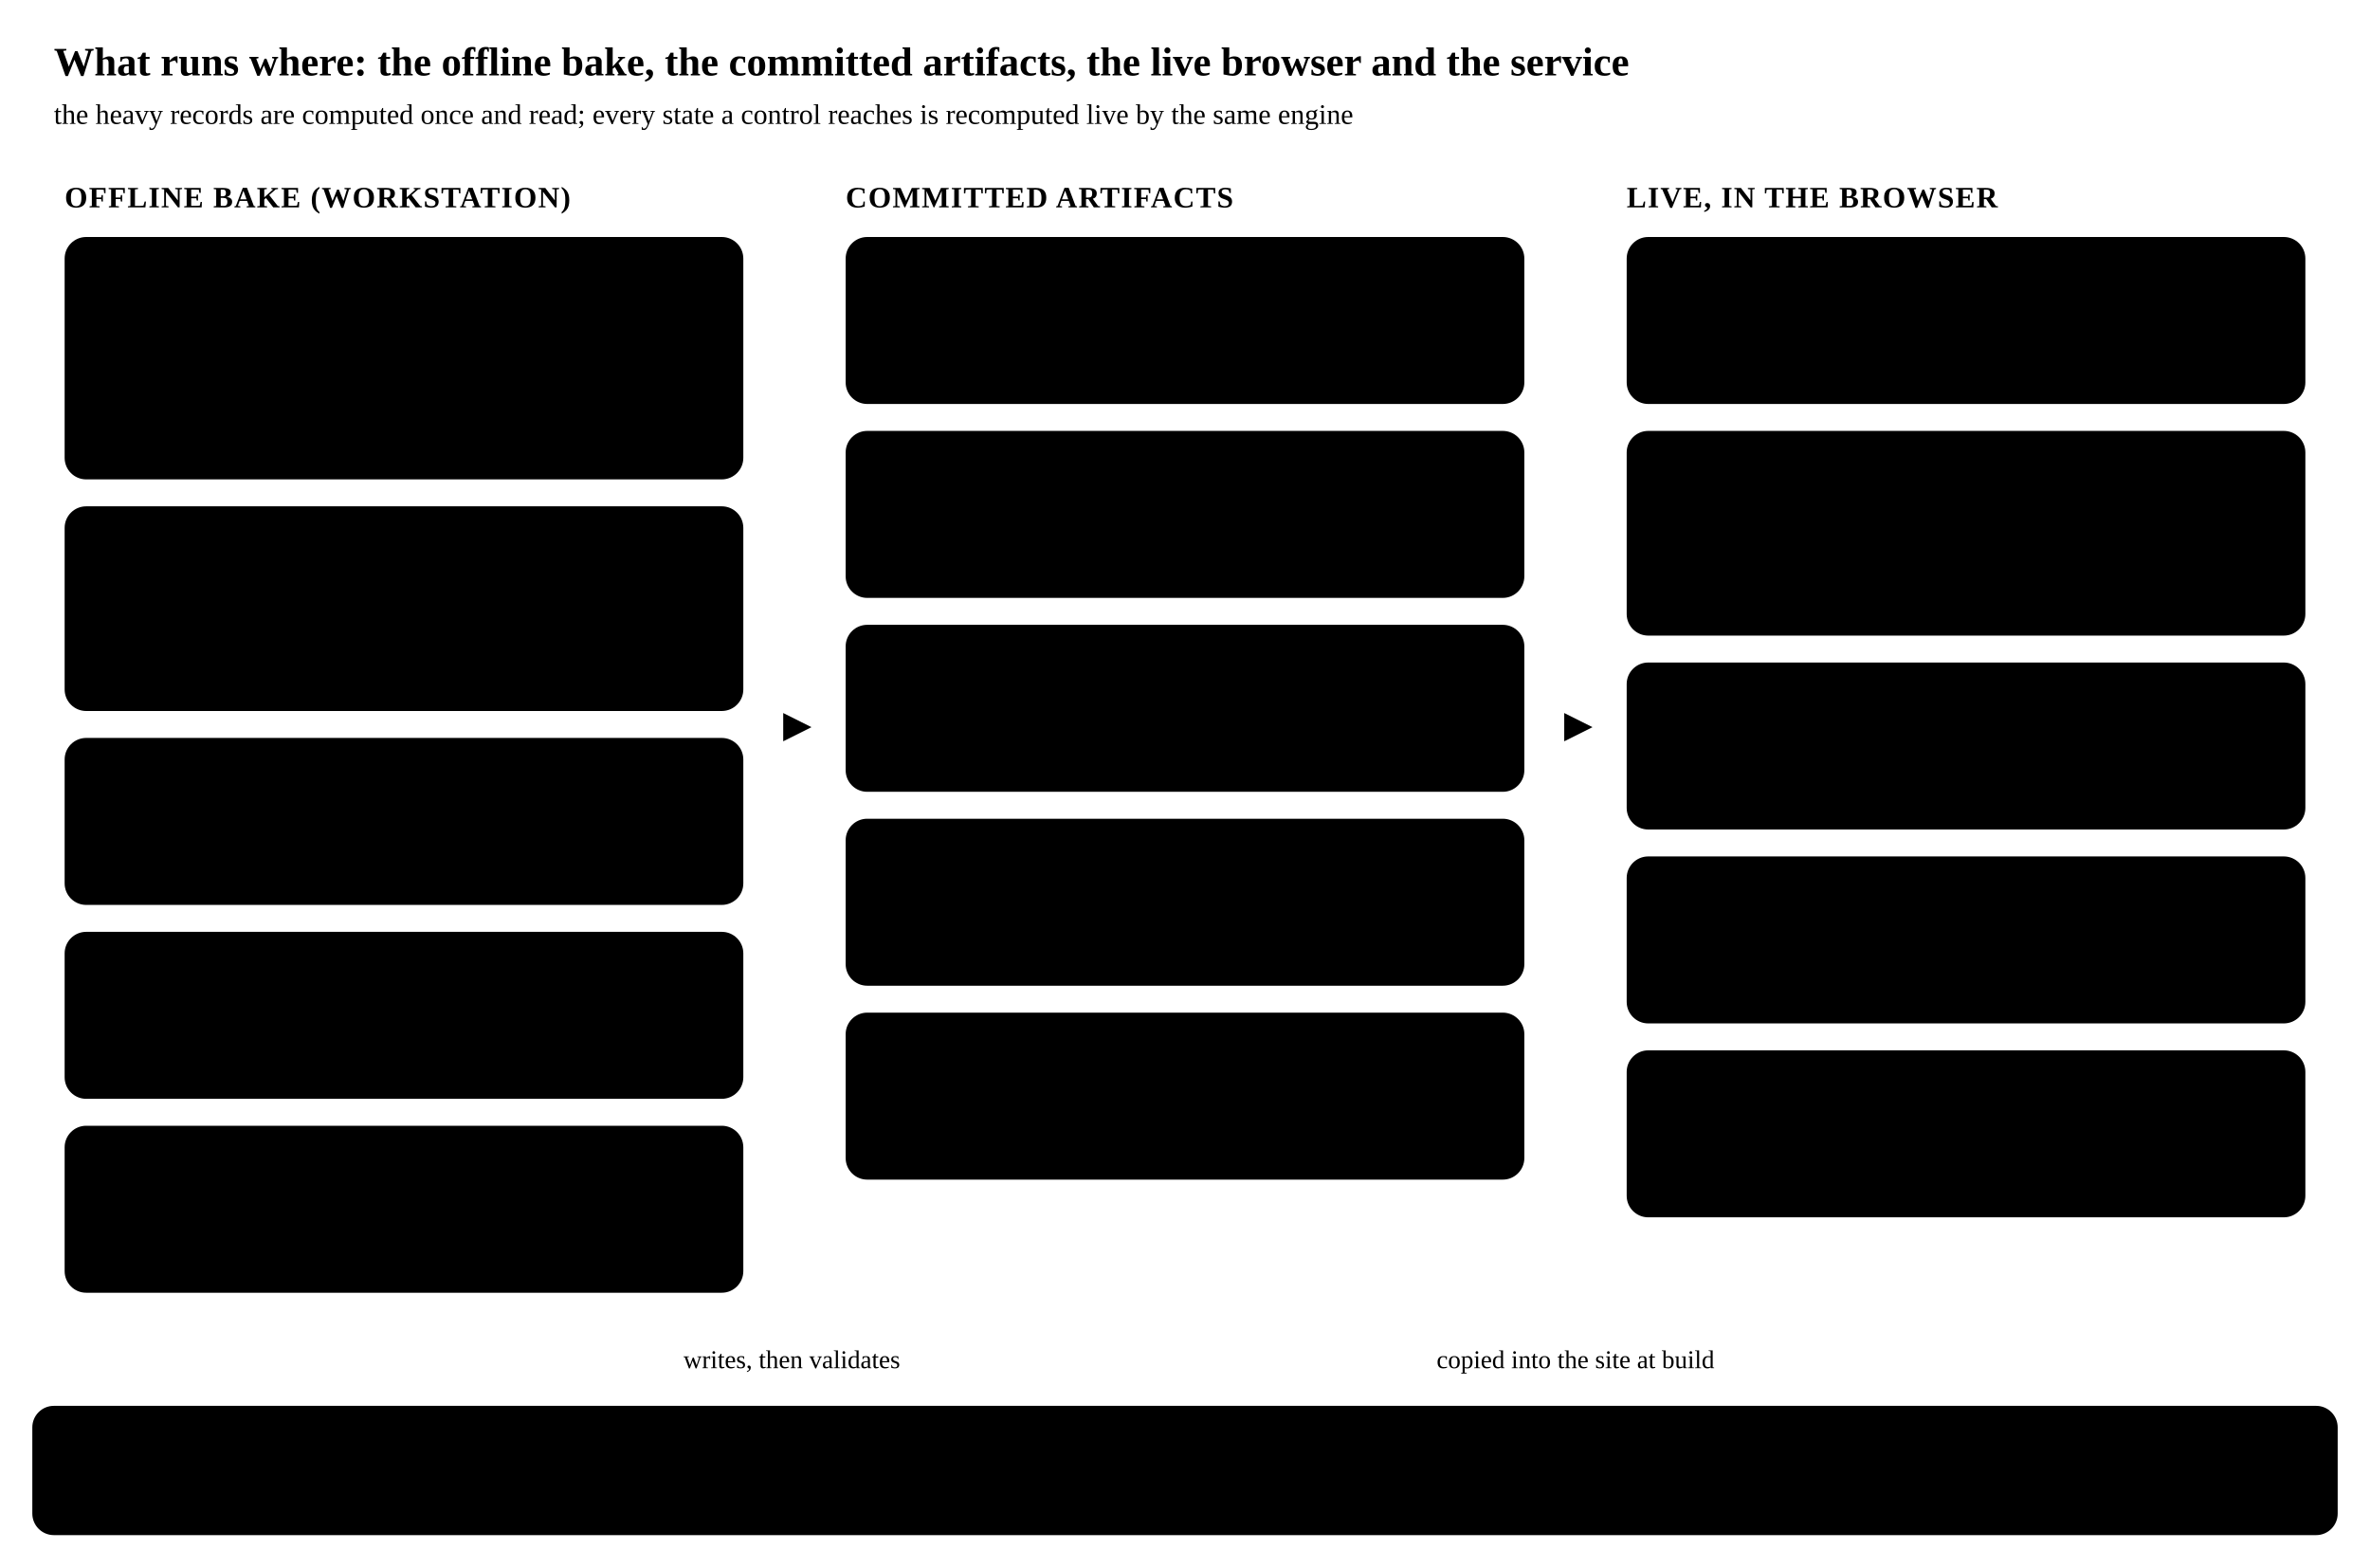
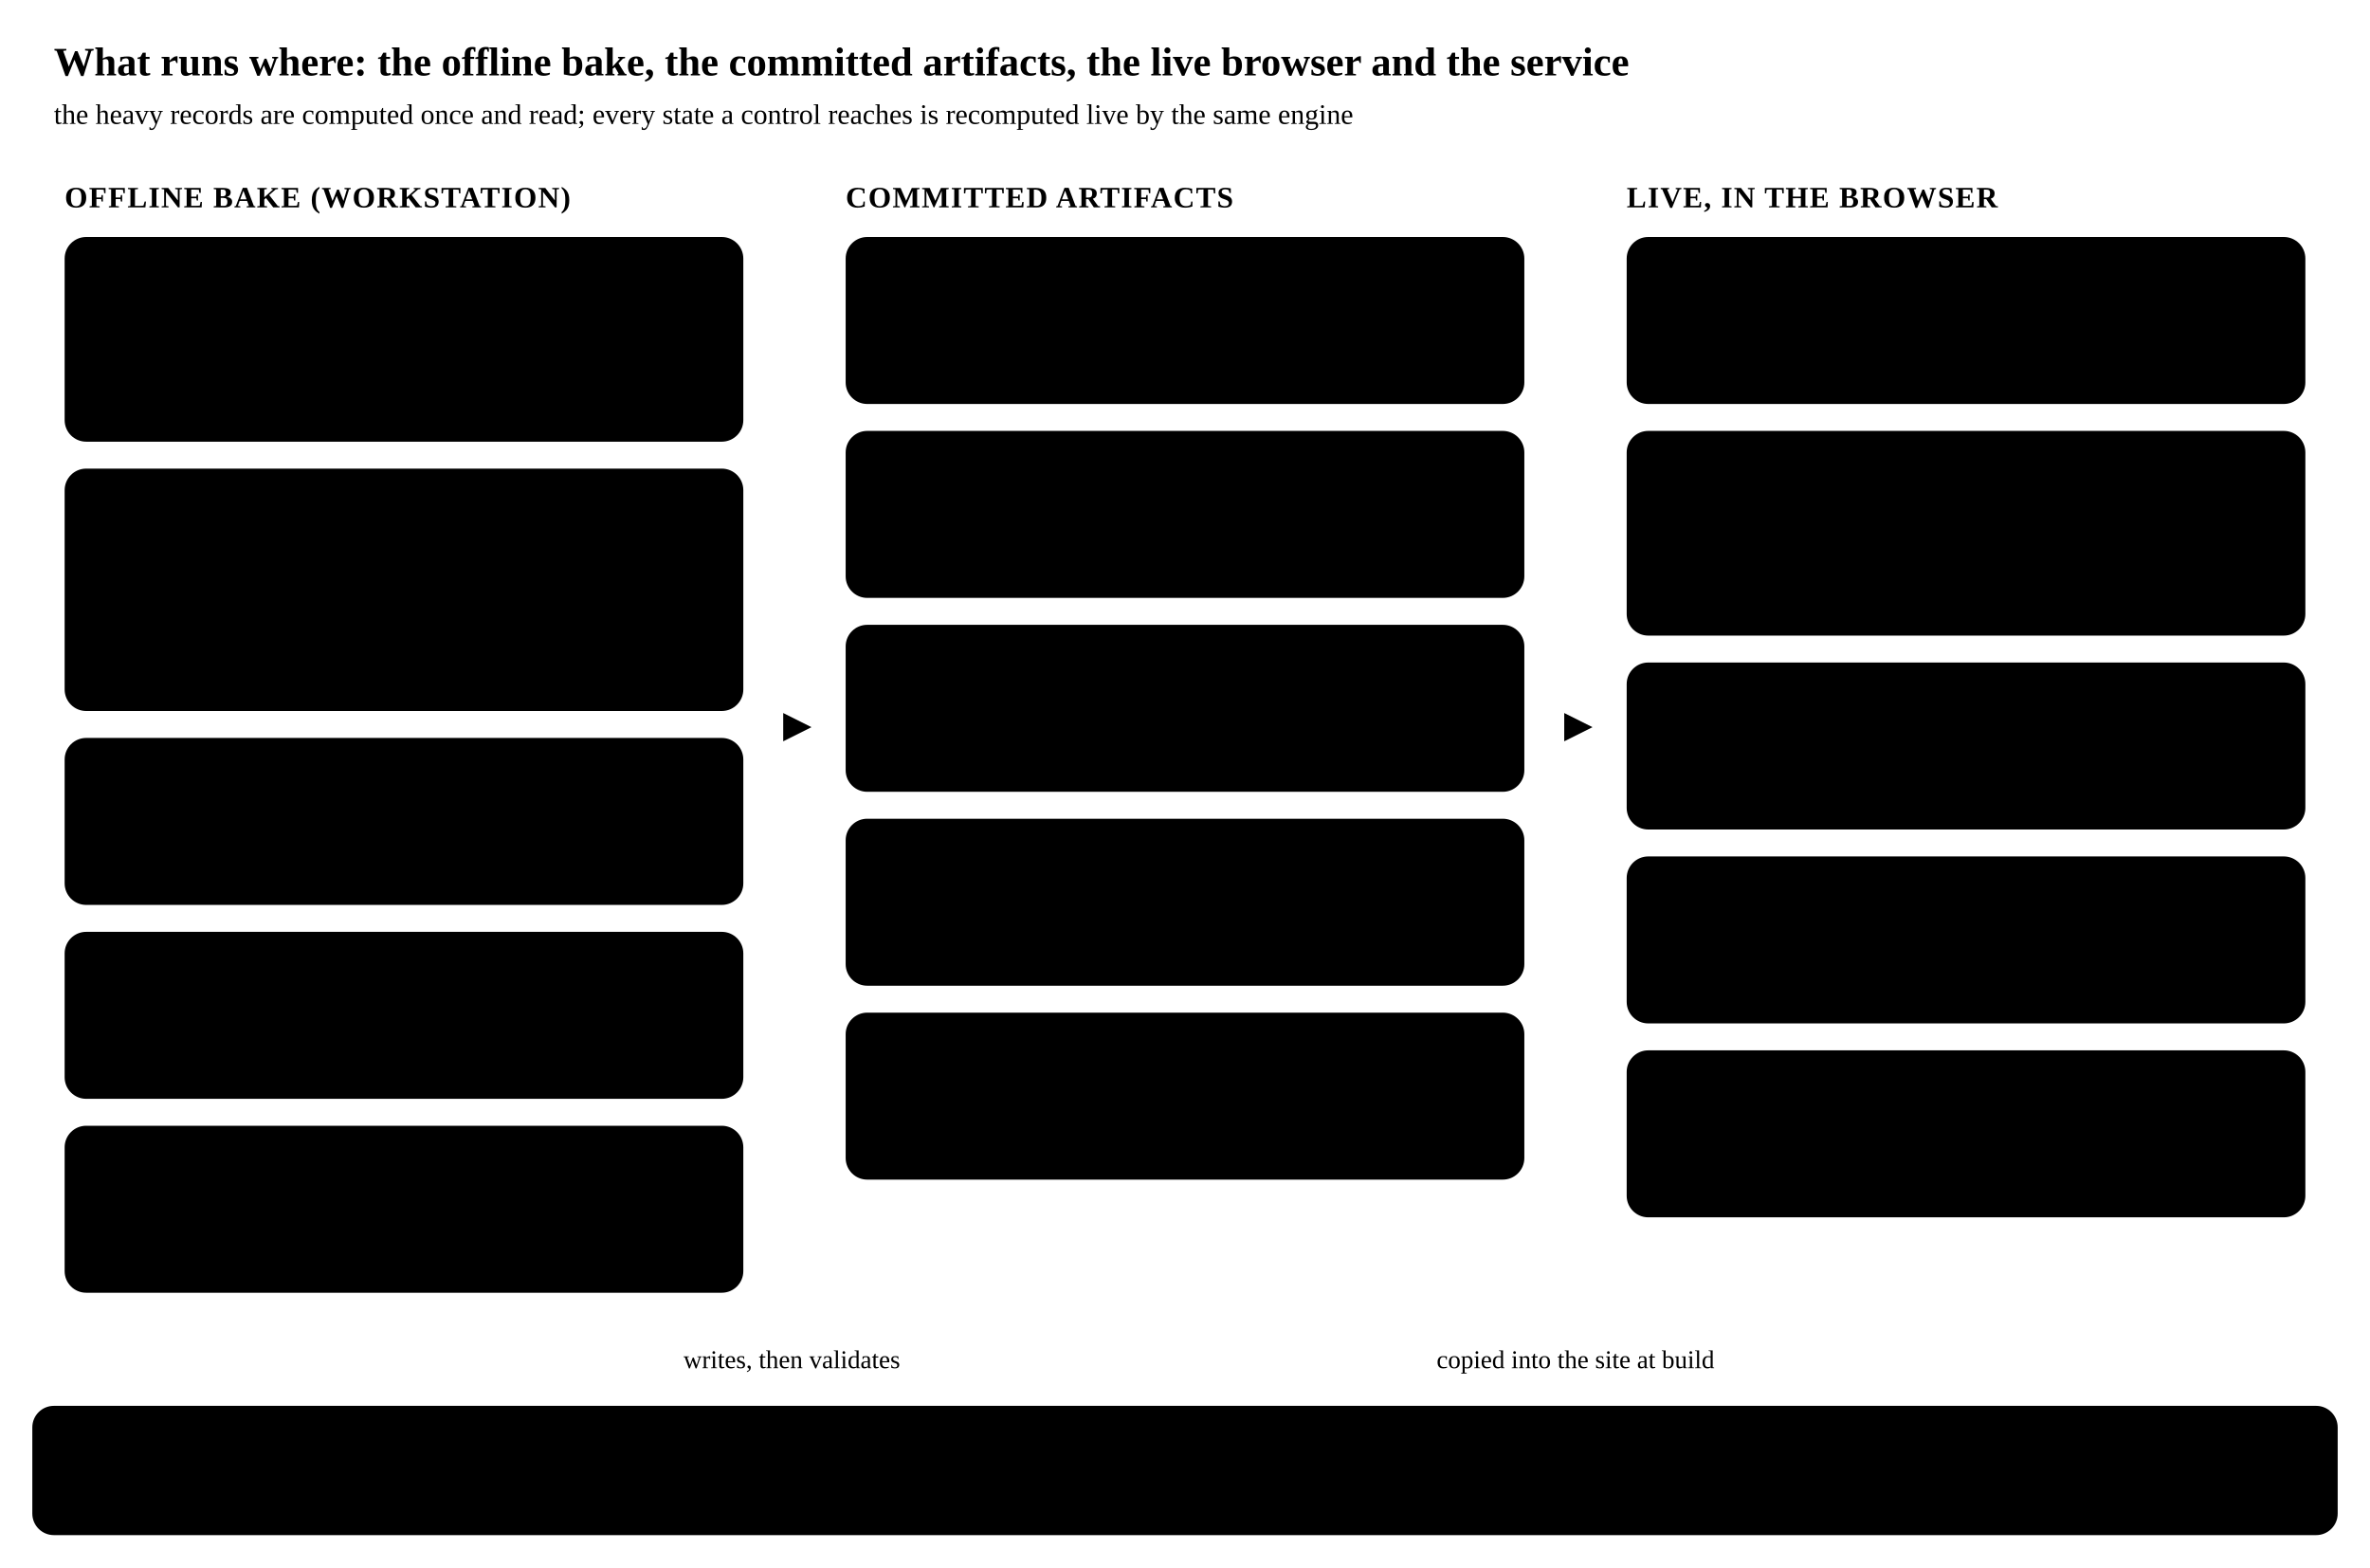
<svg xmlns="http://www.w3.org/2000/svg" viewBox="0 0 880 582" width="880" class="arch-svg" role="img" aria-label="What runs where: offline, committed, live and the service">
  <style>
    /* the page's tokens inside the app; CSS system colours where the file is shown as an image */
    .arch-svg { color-scheme: light dark; }
    .arch-svg text { font-family: var(--font-sans, Inter, "Segoe UI", system-ui, sans-serif); }
    .arch-svg .mono { font-family: var(--font-mono, ui-monospace, "Cascadia Mono", Consolas, monospace); }
    .arch-svg .bx { fill: var(--color-surface-2, Canvas); stroke: var(--color-border, GrayText); stroke-width: 1.2; }
    .arch-svg .bx-hi { stroke: var(--color-accent, LinkText); stroke-width: 1.6; }
    .arch-svg .bx-good { stroke: var(--color-good, LinkText); stroke-width: 1.6; }
    .arch-svg .bx-warn { stroke: var(--color-warn, GrayText); stroke-width: 1.6; }
    .arch-svg .band { fill: none; stroke: var(--color-border, GrayText); stroke-width: 1.2; stroke-dasharray: 5 4; }
    .arch-svg .bt { fill: var(--color-fg-subtle, GrayText); font-size: 11px; font-weight: 700; letter-spacing: 0.04em; }
    .arch-svg .h1 { fill: var(--color-fg, CanvasText); font-size: 15px; font-weight: 700; }
    .arch-svg .sub { fill: var(--color-fg-subtle, GrayText); font-size: 10.5px; }
    .arch-svg .ttl { fill: var(--color-fg, CanvasText); font-size: 12.5px; font-weight: 600; }
    .arch-svg .it { fill: var(--color-fg, CanvasText); font-size: 10.5px; }
    .arch-svg .cd { fill: var(--color-accent, LinkText); font-size: 10px; }
    .arch-svg .eq { fill: var(--color-fg, CanvasText); font-size: 10.5px; }
    .arch-svg .mu { fill: var(--color-fg-subtle, GrayText); font-size: 10px; font-style: italic; }
    .arch-svg .flow { fill: none; stroke: var(--color-fg-faint, GrayText); stroke-width: 1.5; }
    .arch-svg .flow-hi { fill: none; stroke: var(--color-accent, LinkText); stroke-width: 1.5; }
    .arch-svg .flow-dash { fill: none; stroke: var(--color-warn, GrayText); stroke-width: 1.5; stroke-dasharray: 5 4; }
    .arch-svg .lbl { fill: var(--color-fg-subtle, GrayText); font-size: 9.5px; }
    .arch-svg .chip { fill: var(--color-surface, Canvas); stroke: var(--color-border, GrayText); stroke-width: 1; }
    /* Standalone default: English. Inside the modal the shell's [data-arch-lang] rules decide. */
    svg .l-es { display: none; }
  </style>
  <defs>
    <marker id="of-arch-2" viewBox="0 0 8 8" refX="7" refY="4" markerWidth="7" markerHeight="7" orient="auto-start-reverse">
      <path d="M0,0 L8,4 L0,8 z" fill="var(--color-fg-faint, GrayText)" />
    </marker>
  </defs>
  <text class="h1 l-en" x="20" y="28">What runs where: the offline bake, the committed artifacts, the live browser and the service</text>
  <text class="h1 l-es" x="20" y="28">Qué corre dónde: horneado fuera de línea, artefactos versionados, navegador vivo y servicio</text>
  <text class="sub l-en" x="20" y="46">the heavy records are computed once and read; every state a control reaches is recomputed live by the same engine</text>
  <text class="sub l-es" x="20" y="46">los registros pesados se calculan una vez y se leen; cada estado que alcanza un control se recalcula en vivo con el mismo motor</text>
  <rect class="band" x="12" y="60" width="276" height="430" rx="10" />
  <text class="bt l-en" x="24" y="77">OFFLINE BAKE (WORKSTATION)</text>
  <text class="bt l-es" x="24" y="77">HORNEADO (ESTACIÓN DE TRABAJO)</text>
-   <rect class="bx bx-hi" x="24" y="88" width="252" height="90" rx="8" />
-   <text class="ttl l-en" x="36" y="107">Case stage</text>
-   <text class="ttl l-es" x="36" y="107">Etapa de casos</text>
-   <text class="it l-en" x="36" y="123">12 workers, every record seeded</text>
-   <text class="it l-es" x="36" y="123">12 procesos, todo sembrado</text>
-   <text class="it l-en" x="36" y="137">traces, optimizer, uncertainty</text>
-   <text class="it l-es" x="36" y="137">trazas, optimizador, incertidumbre</text>
-   <text class="it l-en" x="36" y="151">Sobol at the nominal state</text>
-   <text class="it l-es" x="36" y="151">Sobol en el estado nominal</text>
-   <text class="cd mono l-neutral" x="36" y="165">stages/cases.py</text>
-   <rect class="bx" x="24" y="188" width="252" height="76" rx="8" />
-   <text class="ttl l-en" x="36" y="207">Learning stage</text>
-   <text class="ttl l-es" x="36" y="207">Etapa de aprendizaje</text>
-   <text class="it l-en" x="36" y="223">3072 states, CUDA when present</text>
-   <text class="it l-es" x="36" y="223">3072 estados, CUDA si existe</text>
-   <text class="it l-en" x="36" y="237">5 models, guard, ONNX export</text>
-   <text class="it l-es" x="36" y="237">5 modelos, guardia, ONNX</text>
-   <text class="cd mono l-neutral" x="36" y="251">methods/learning.py</text>
+   <rect class="bx" x="24" y="88" width="252" height="76" rx="8" />
+   <text class="ttl l-en" x="36" y="107">Learning stage, first</text>
+   <text class="ttl l-es" x="36" y="107">Etapa de aprendizaje, primero</text>
+   <text class="it l-en" x="36" y="123">3072 states, CUDA when present</text>
+   <text class="it l-es" x="36" y="123">3072 estados, CUDA si existe</text>
+   <text class="it l-en" x="36" y="137">5 models, guard, ONNX, the screen</text>
+   <text class="it l-es" x="36" y="137">5 modelos, guardia, ONNX, el filtro</text>
+   <text class="cd mono l-neutral" x="36" y="151">methods/learning.py · screen.py</text>
+   <rect class="bx bx-hi" x="24" y="174" width="252" height="90" rx="8" />
+   <text class="ttl l-en" x="36" y="193">Case stage</text>
+   <text class="ttl l-es" x="36" y="193">Etapa de casos</text>
+   <text class="it l-en" x="36" y="209">12 workers, every record seeded</text>
+   <text class="it l-es" x="36" y="209">12 procesos, todo sembrado</text>
+   <text class="it l-en" x="36" y="223">traces, screened optimizer, weights</text>
+   <text class="it l-es" x="36" y="223">trazas, optimizador filtrado, pesos</text>
+   <text class="it l-en" x="36" y="237">uncertainty; Sobol at the nominal</text>
+   <text class="it l-es" x="36" y="237">incertidumbre; Sobol en el nominal</text>
+   <text class="cd mono l-neutral" x="36" y="251">stages/cases.py</text>
  <rect class="bx" x="24" y="274" width="252" height="62" rx="8" />
-   <text class="ttl l-en" x="36" y="293">Benchmark and oracles</text>
-   <text class="ttl l-es" x="36" y="293">Benchmark y oráculos</text>
-   <text class="it l-en" x="36" y="309">published examples re-solved</text>
-   <text class="it l-es" x="36" y="309">ejemplos publicados resueltos</text>
-   <text class="cd mono l-neutral" x="36" y="323">stages/benchmark.py · oracles.py</text>
+   <text class="ttl l-en" x="36" y="293">Benchmark and studies</text>
+   <text class="ttl l-es" x="36" y="293">Benchmark y estudios</text>
+   <text class="it l-en" x="36" y="309">oracles, ablations, seed study</text>
+   <text class="it l-es" x="36" y="309">oráculos, ablaciones, semillas</text>
+   <text class="cd mono l-neutral" x="36" y="323">stages/benchmark.py · studies.py</text>
  <rect class="bx" x="24" y="346" width="252" height="62" rx="8" />
-   <text class="ttl l-en" x="36" y="365">Measured lanes</text>
-   <text class="ttl l-es" x="36" y="365">Vías medidas</text>
-   <text class="it l-en" x="36" y="381">GeoMet tests, HZDR particles</text>
-   <text class="it l-es" x="36" y="381">ensayos GeoMet, partículas HZDR</text>
-   <text class="cd mono l-neutral" x="36" y="395">run_geomet.py · run_particles.py</text>
+   <text class="ttl l-en" x="36" y="365">Measured lanes and samples</text>
+   <text class="ttl l-es" x="36" y="365">Vías medidas y muestras</text>
+   <text class="it l-en" x="36" y="381">GeoMet, HZDR, the iron plant</text>
+   <text class="it l-es" x="36" y="381">GeoMet, HZDR, la planta de hierro</text>
+   <text class="cd mono l-neutral" x="36" y="395">stages/real_samples.py · run_*.py</text>
  <rect class="bx bx-warn" x="24" y="418" width="252" height="62" rx="8" />
  <text class="ttl l-en" x="36" y="437">Validation</text>
  <text class="ttl l-es" x="36" y="437">Validación</text>
  <text class="it l-en" x="36" y="453">a failing check fails the bake</text>
  <text class="it l-es" x="36" y="453">una falla hace fallar el horneado</text>
  <text class="cd mono l-neutral" x="36" y="467">scripts/check_artifacts.py</text>
  <rect class="band" x="302" y="60" width="276" height="430" rx="10" />
  <text class="bt l-en" x="314" y="77">COMMITTED ARTIFACTS</text>
  <text class="bt l-es" x="314" y="77">ARTEFACTOS VERSIONADOS</text>
  <rect class="bx" x="314" y="88" width="252" height="62" rx="8" />
  <text class="ttl l-en" x="326" y="107">Operating contract</text>
  <text class="ttl l-es" x="326" y="107">Contrato de operación</text>
-   <text class="it l-en" x="326" y="123">bounds, rules, messages, digest</text>
-   <text class="it l-es" x="326" y="123">límites, reglas, mensajes, huella</text>
+   <text class="it l-en" x="326" y="123">bounds, rules, controls, digest</text>
+   <text class="it l-es" x="326" y="123">límites, reglas, controles, huella</text>
  <text class="cd mono l-neutral" x="326" y="137">contract/operating_contract.json</text>
  <rect class="bx bx-hi" x="314" y="160" width="252" height="62" rx="8" />
  <text class="ttl l-en" x="326" y="179">12 case artifacts</text>
  <text class="ttl l-es" x="326" y="179">12 artefactos de caso</text>
-   <text class="it l-en" x="326" y="195">definition, 6 variants, records</text>
-   <text class="it l-es" x="326" y="195">definición, 6 variantes, registros</text>
+   <text class="it l-en" x="326" y="195">definition, 8 variants, records</text>
+   <text class="it l-es" x="326" y="195">definición, 8 variantes, registros</text>
  <text class="cd mono l-neutral" x="326" y="209">cases/&lt;case&gt;.json · case/v2</text>
  <rect class="bx" x="314" y="232" width="252" height="62" rx="8" />
  <text class="ttl l-en" x="326" y="251">Manifests and index</text>
  <text class="ttl l-es" x="326" y="251">Manifiestos e índice</text>
  <text class="it l-en" x="326" y="267">bytes, SHA-256, KPI checks</text>
  <text class="it l-es" x="326" y="267">bytes, SHA-256, verificaciones</text>
  <text class="cd mono l-neutral" x="326" y="281">manifests/index.json</text>
  <rect class="bx" x="314" y="304" width="252" height="62" rx="8" />
  <text class="ttl l-en" x="326" y="323">Learning record, networks</text>
  <text class="ttl l-es" x="326" y="323">Registro de aprendizaje, redes</text>
-   <text class="it l-en" x="326" y="339">scalers and a reference block</text>
-   <text class="it l-es" x="326" y="339">escaladores y bloque de referencia</text>
-   <text class="cd mono l-neutral" x="326" y="353">learning.json · models/*.onnx</text>
+   <text class="it l-en" x="326" y="339">scalers, reference, the screen's GP</text>
+   <text class="it l-es" x="326" y="339">escaladores, referencia, GP del filtro</text>
+   <text class="cd mono l-neutral" x="326" y="353">learning.json · models/*</text>
  <rect class="bx" x="314" y="376" width="252" height="62" rx="8" />
-   <text class="ttl l-en" x="326" y="395">Benchmark, lanes, validation</text>
-   <text class="ttl l-es" x="326" y="395">Benchmark, vías, validación</text>
-   <text class="it l-en" x="326" y="411">oracles, records, timings</text>
-   <text class="it l-es" x="326" y="411">oráculos, registros, tiempos</text>
-   <text class="cd mono l-neutral" x="326" y="425">benchmark.json · source/</text>
+   <text class="ttl l-en" x="326" y="395">Benchmark, studies, samples</text>
+   <text class="ttl l-es" x="326" y="395">Benchmark, estudios, muestras</text>
+   <text class="it l-en" x="326" y="411">oracles, lanes, validation, timings</text>
+   <text class="it l-es" x="326" y="411">oráculos, vías, validación, tiempos</text>
+   <text class="cd mono l-neutral" x="326" y="425">benchmark · studies · real_samples</text>
  <rect class="band" x="592" y="60" width="276" height="430" rx="10" />
  <text class="bt l-en" x="604" y="77">LIVE, IN THE BROWSER</text>
  <text class="bt l-es" x="604" y="77">EN VIVO, EN EL NAVEGADOR</text>
  <rect class="bx" x="604" y="88" width="252" height="62" rx="8" />
  <text class="ttl l-en" x="616" y="107">Contract validator</text>
  <text class="ttl l-es" x="616" y="107">Validador del contrato</text>
  <text class="it l-en" x="616" y="123">same codes as the service</text>
  <text class="it l-es" x="616" y="123">mismos códigos del servicio</text>
  <text class="cd mono l-neutral" x="616" y="137">engine/contract.ts</text>
  <rect class="bx bx-good" x="604" y="160" width="252" height="76" rx="8" />
  <text class="ttl l-en" x="616" y="179">Engine port in a worker</text>
  <text class="ttl l-es" x="616" y="179">Motor traducido en un worker</text>
  <text class="it l-en" x="616" y="195">a trace per control change</text>
  <text class="it l-es" x="616" y="195">una traza por cambio de control</text>
  <text class="it l-en" x="616" y="209">within 1e-6 of Python</text>
  <text class="it l-es" x="616" y="209">dentro de 1e-6 del de Python</text>
  <text class="cd mono l-neutral" x="616" y="223">engine/worker.ts · circuit.ts</text>
  <rect class="bx" x="604" y="246" width="252" height="62" rx="8" />
-   <text class="ttl l-en" x="616" y="265">Sweeps on request</text>
-   <text class="ttl l-es" x="616" y="265">Barridos a pedido</text>
-   <text class="it l-en" x="616" y="281">cell by cell, cancellable</text>
-   <text class="it l-es" x="616" y="281">celda a celda, cancelables</text>
-   <text class="cd mono l-neutral" x="616" y="295">engine/sweep.ts</text>
+   <text class="ttl l-en" x="616" y="265">Sweeps, optimizer, uncertainty</text>
+   <text class="ttl l-es" x="616" y="265">Barridos, optimizador, incertidumbre</text>
+   <text class="it l-en" x="616" y="281">on request, streamed, cancellable</text>
+   <text class="it l-es" x="616" y="281">a pedido, con avance, cancelables</text>
+   <text class="cd mono l-neutral" x="616" y="295">sweep.ts · optimize.ts · uncertainty.ts</text>
  <rect class="bx" x="604" y="318" width="252" height="62" rx="8" />
-   <text class="ttl l-en" x="616" y="337">Surrogate and guard</text>
-   <text class="ttl l-es" x="616" y="337">Sustituto y guardia</text>
-   <text class="it l-en" x="616" y="353">onnxruntime-web, one thread</text>
-   <text class="it l-es" x="616" y="353">onnxruntime-web, un hilo</text>
-   <text class="cd mono l-neutral" x="616" y="367">learning/surrogate.ts</text>
+   <text class="ttl l-en" x="616" y="337">Surrogate, guard and screen</text>
+   <text class="ttl l-es" x="616" y="337">Sustituto, guardia y filtro</text>
+   <text class="it l-en" x="616" y="353">onnxruntime-web; the screen in float64</text>
+   <text class="it l-es" x="616" y="353">onnxruntime-web; el filtro en float64</text>
+   <text class="cd mono l-neutral" x="616" y="367">learning/surrogate.ts · screen.ts</text>
  <rect class="bx" x="604" y="390" width="252" height="62" rx="8" />
  <text class="ttl l-en" x="616" y="409">Views draw the trace</text>
  <text class="ttl l-es" x="616" y="409">Las vistas dibujan la traza</text>
-   <text class="it l-en" x="616" y="425">no engine formula in the UI</text>
-   <text class="it l-es" x="616" y="425">sin fórmulas del motor en la UI</text>
+   <text class="it l-en" x="616" y="425">a sample runs, a plant hour is shown</text>
+   <text class="it l-es" x="616" y="425">una muestra corre, una hora se muestra</text>
  <text class="cd mono l-neutral" x="616" y="439">workbench/views/*.tsx</text>
  <path class="flow" d="M 288 270 L 300 270" marker-end="url(#of-arch-2)" />
  <text class="lbl l-en" x="294" y="508" text-anchor="middle">writes, then validates</text>
  <text class="lbl l-es" x="294" y="508" text-anchor="middle">escribe y luego valida</text>
  <path class="flow" d="M 578 270 L 590 270" marker-end="url(#of-arch-2)" />
  <text class="lbl l-en" x="585" y="508" text-anchor="middle">copied into the site at build</text>
  <text class="lbl l-es" x="585" y="508" text-anchor="middle">copiados al sitio al compilar</text>
  <rect class="bx bx-hi" x="12" y="522" width="856" height="48" rx="8" />
  <text class="ttl l-en" x="24" y="541">Service on the VPS: the Python engine behind the same contract</text>
  <text class="ttl l-es" x="24" y="541">Servicio en el VPS: el motor en Python tras el mismo contrato</text>
  <text class="it l-en" x="24" y="557">POST /api/simulate validates, then returns the trace with the contract digest; serves the site; never trains or rewrites</text>
  <text class="it l-es" x="24" y="557">POST /api/simulate valida y devuelve la traza con la huella del contrato; sirve el sitio; nunca entrena ni reescribe</text>
</svg>
